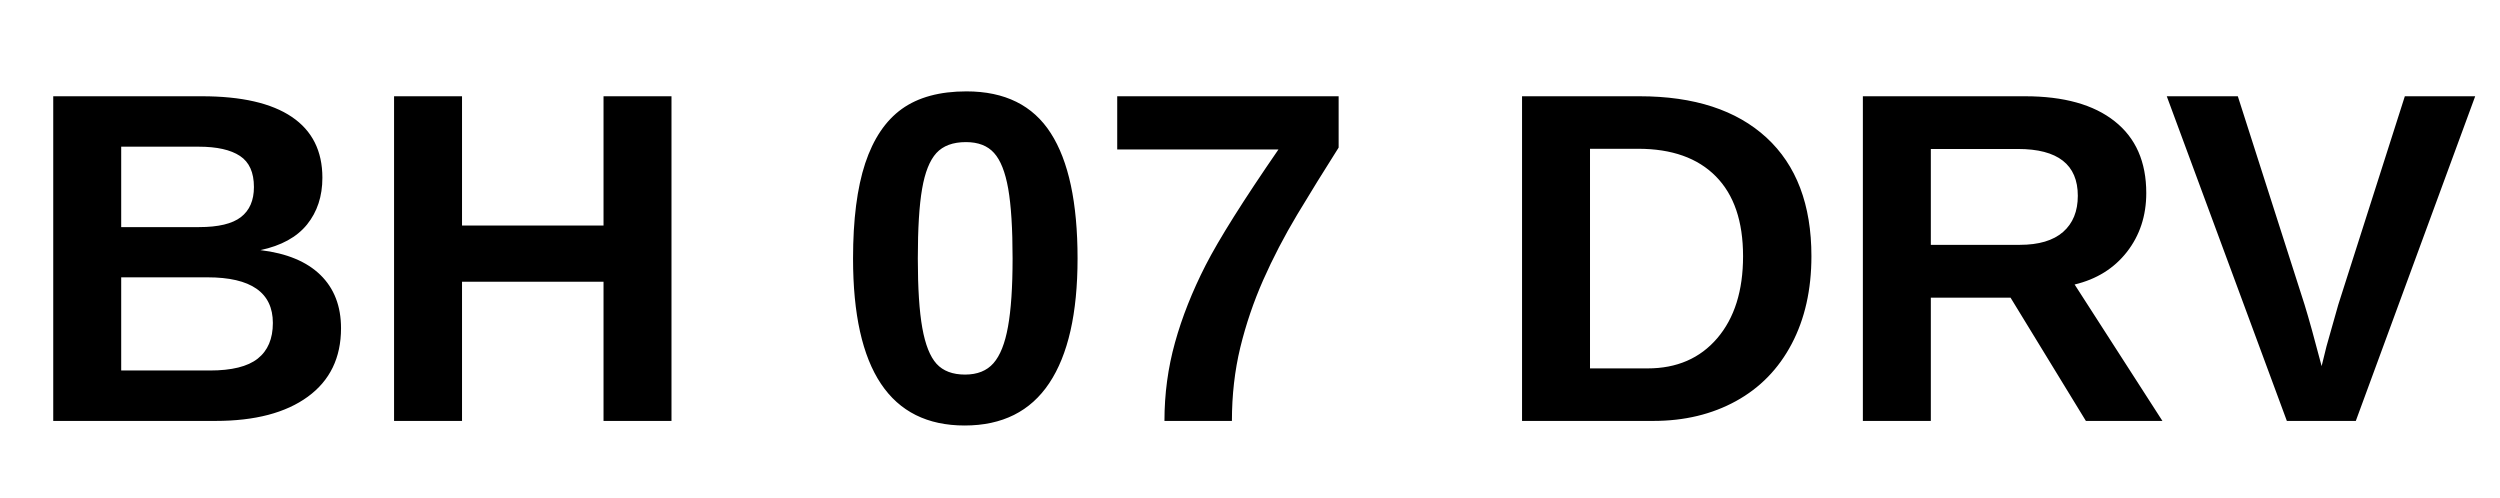
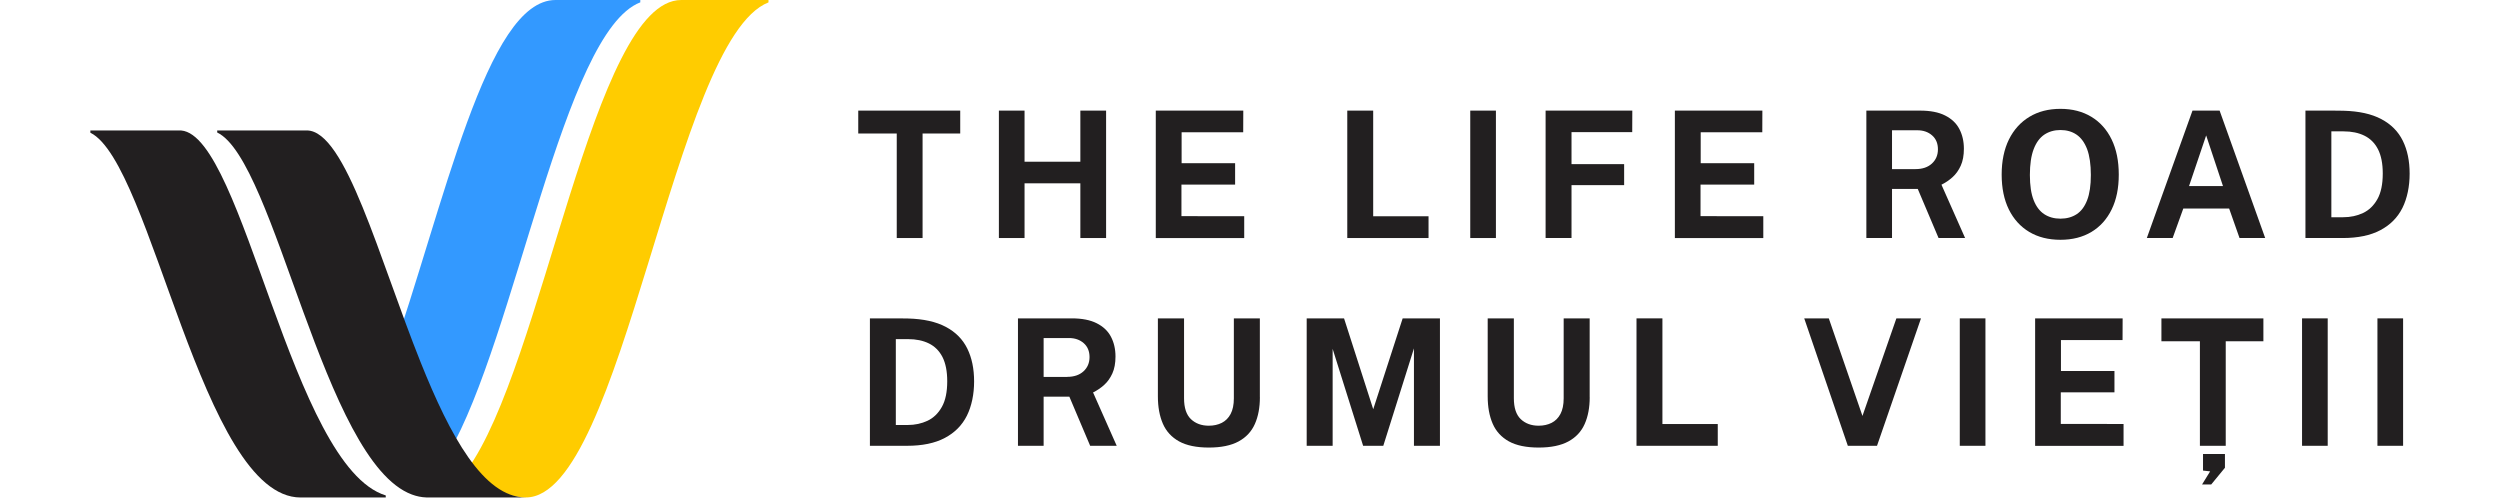
- <svg xmlns="http://www.w3.org/2000/svg" viewBox="0 0 392 78">
-   <text x="196" y="66" font-family="Arial Narrow, Arial, Helvetica, sans-serif" font-weight="700" font-size="74" text-anchor="middle" textLength="370" lengthAdjust="spacingAndGlyphs">BH 07 DRV</text>
+ <svg xmlns="http://www.w3.org/2000/svg" width="392" height="78" viewBox="-21.55 0 596.24 118.64">
+   <g id="c">
+     <path d="m183.14,31.84v-5.46h24.32v5.46h-8.98v24.93h-6.16v-24.93h-9.19Z" fill="#221f20" />
+     <path d="m236.11,43.72h-13.31v13.05h-6.12v-30.39h6.12v12.19h13.31v-12.19h6.14v30.39h-6.14v-13.05Z" fill="#221f20" />
+     <path d="m254.1,56.77v-30.39h20.87l-.02,5.17h-14.69v7.38h12.76v5.09h-12.8v7.53l14.97.02v5.21h-21.08Z" fill="#221f20" />
+     <path d="m299.77,26.38h6.18v25.2h13.2v5.19h-19.38v-30.39Z" fill="#221f20" />
+     <path d="m329.1,26.38h6.12v30.39h-6.12v-30.39Z" fill="#221f20" />
+     <path d="m347.07,26.38h20.68l-.02,5.13h-14.48v7.63h12.55v5.02h-12.55v12.61h-6.18v-30.39Z" fill="#221f20" />
+     <path d="m377.9,56.77v-30.39h20.87l-.02,5.17h-14.69v7.38h12.76v5.09h-12.8v7.53l14.97.02v5.21h-21.08Z" fill="#221f20" />
+     <path d="m447.16,56.77h-6.37l-4.96-11.71h-6.14v11.71h-6.12v-30.39h12.82c2.42,0,4.41.38,5.95,1.16,1.54.77,2.68,1.84,3.4,3.21s1.09,2.94,1.09,4.72c0,1.6-.25,2.95-.75,4.05-.5,1.1-1.15,2.01-1.96,2.74s-1.69,1.32-2.64,1.79l5.65,12.74Zm-11.86-16.44c1.64,0,2.94-.44,3.9-1.32s1.44-2.02,1.44-3.4-.46-2.51-1.39-3.32-2.1-1.22-3.51-1.22h-6.05v9.27h5.61Z" fill="#221f20" />
+     <path d="m469.86,57.19c-2.87,0-5.36-.63-7.45-1.88s-3.71-3.04-4.86-5.36c-1.14-2.32-1.71-5.09-1.71-8.31s.58-6.03,1.73-8.37c1.16-2.34,2.79-4.14,4.89-5.41,2.1-1.27,4.57-1.9,7.4-1.9s5.27.63,7.36,1.89c2.09,1.26,3.7,3.06,4.84,5.4,1.14,2.34,1.71,5.14,1.71,8.39s-.56,5.98-1.69,8.3-2.74,4.12-4.82,5.37-4.55,1.88-7.4,1.88Zm0-5.04c1.48,0,2.77-.35,3.86-1.06s1.92-1.83,2.51-3.36c.59-1.53.88-3.53.88-6s-.3-4.59-.89-6.16c-.6-1.57-1.44-2.72-2.52-3.46-1.09-.74-2.37-1.1-3.84-1.1s-2.75.37-3.85,1.1c-1.09.74-1.94,1.89-2.54,3.47-.6,1.58-.9,3.63-.9,6.15s.3,4.48.9,6.01,1.45,2.64,2.54,3.35,2.38,1.06,3.85,1.06Z" fill="#221f20" />
+     <path d="m490.46,56.77l10.89-30.39h6.47l10.87,30.39h-6.12l-2.48-7.04h-10.93l-2.54,7.04h-6.16Zm10.07-12.4h8.09l-4.01-12.07-4.08,12.07Z" fill="#221f20" />
+     <path d="m528.29,26.38h3.79c.96,0,1.92,0,2.88,0,.96,0,1.76.02,2.41.03,3.69.1,6.69.76,9.02,2,2.33,1.23,4.03,2.95,5.12,5.16s1.63,4.82,1.63,7.85-.58,5.88-1.72,8.17c-1.15,2.29-2.9,4.06-5.27,5.31-2.36,1.25-5.36,1.87-8.99,1.87h-8.87v-30.39Zm6.18,4.96v20.47h2.82c1.74,0,3.32-.34,4.74-1.01,1.42-.67,2.56-1.77,3.42-3.3s1.28-3.57,1.28-6.12c0-2.37-.38-4.29-1.13-5.77-.76-1.48-1.84-2.56-3.24-3.25s-3.06-1.03-4.98-1.03h-2.9Z" fill="#221f20" />
+     <path d="m185.92,75.93h3.79c.96,0,1.92,0,2.88,0,.96,0,1.76.02,2.41.03,3.69.1,6.69.76,9.02,2,2.33,1.23,4.03,2.95,5.12,5.16s1.63,4.82,1.63,7.85-.58,5.88-1.72,8.17c-1.15,2.29-2.9,4.06-5.27,5.31-2.36,1.25-5.36,1.87-8.99,1.87h-8.87v-30.39Zm6.18,4.96v20.47h2.82c1.74,0,3.32-.34,4.74-1.01,1.42-.67,2.56-1.77,3.42-3.3s1.28-3.57,1.28-6.12c0-2.37-.38-4.29-1.13-5.77-.76-1.48-1.84-2.56-3.24-3.25s-3.06-1.03-4.98-1.03h-2.9Z" fill="#221f20" />
+     <path d="m244.82,106.32h-6.37l-4.96-11.71h-6.14v11.71h-6.12v-30.39h12.82c2.42,0,4.41.38,5.95,1.16,1.54.77,2.68,1.84,3.4,3.21s1.09,2.94,1.09,4.72c0,1.6-.25,2.95-.75,4.05-.5,1.1-1.15,2.01-1.96,2.74s-1.69,1.32-2.64,1.79l5.65,12.74Zm-11.86-16.44c1.64,0,2.94-.44,3.9-1.32s1.44-2.02,1.44-3.4-.46-2.51-1.39-3.32-2.1-1.22-3.51-1.22h-6.05v9.27h5.61Z" fill="#221f20" />
+     <path d="m278.93,94.74c0,2.45-.4,4.58-1.2,6.38s-2.09,3.19-3.88,4.16c-1.79.97-4.15,1.46-7.09,1.46s-5.34-.49-7.12-1.48c-1.77-.99-3.06-2.39-3.85-4.21-.79-1.82-1.19-3.99-1.19-6.52v-18.6h6.24v19.06c0,2.27.55,3.93,1.64,4.97,1.09,1.04,2.52,1.57,4.27,1.57,1.16,0,2.19-.23,3.09-.68.9-.46,1.6-1.16,2.11-2.12.51-.96.77-2.2.77-3.73v-19.06h6.2v18.81Z" fill="#221f20" />
+     <path d="m290.09,106.32v-30.39h8.91l6.96,21.67,7.02-21.67h8.89v30.39h-6.2v-23.23l-7.31,23.23h-4.81l-7.27-23.12v23.12h-6.18Z" fill="#221f20" />
+     <path d="m357.59,94.74c0,2.45-.4,4.58-1.2,6.38s-2.09,3.19-3.88,4.16c-1.79.97-4.15,1.46-7.09,1.46s-5.34-.49-7.12-1.48c-1.77-.99-3.06-2.39-3.85-4.21-.79-1.82-1.19-3.99-1.19-6.52v-18.6h6.24v19.06c0,2.27.55,3.93,1.64,4.97,1.09,1.04,2.52,1.57,4.27,1.57,1.16,0,2.19-.23,3.09-.68.9-.46,1.6-1.16,2.11-2.12.51-.96.77-2.2.77-3.73v-19.06h6.2v18.81Z" fill="#221f20" />
+     <path d="m368.75,75.93h6.18v25.2h13.2v5.19h-19.38v-30.39Z" fill="#221f20" />
+     <path d="m436.6,75.93l-10.49,30.39h-6.96l-10.4-30.39h5.86l8.03,23.27,8.09-23.27h5.86Z" fill="#221f20" />
+     <path d="m445.85,75.93h6.12v30.39h-6.12v-30.39Z" fill="#221f20" />
+     <path d="m463.82,106.32v-30.39h20.87l-.02,5.17h-14.69v7.38h12.76v5.09h-12.8v7.53l14.97.02v5.21h-21.08Z" fill="#221f20" />
+     <path d="m493.94,81.39v-5.46h24.32v5.46h-8.98v24.93h-6.16v-24.93h-9.19Zm9.69,34.16l1.93-3.13-1.7-.19v-3.95h5.23v3.28l-3.28,3.99h-2.19Z" fill="#221f20" />
+     <path d="m527.48,75.93h6.12v30.39h-6.12v-30.39Z" fill="#221f20" />
+     <path d="m545.46,75.93h6.12v30.39h-6.12v-30.39Z" fill="#221f20" />
+     <path d="m161.74,0h-20.81c-21.07,0-32.94,87.31-51.15,112.13,4.96,4.07,9.96,6.51,14.08,6.51,23.2,0,35.23-109.24,57.87-118.07v-.57Z" fill="#fc0" />
+     <path d="m131.16,0h-20.22c-16.49,0-26.49,48.85-39.62,86.5,3.29,8.21,8.47,15.83,14.09,21.58C101.48,80.41,112.79,7.62,131.16.56v-.56Z" fill="#39f" />
+     <path d="m78.81,86.5c-10-24.97-17.92-55.39-27.2-55.39h-21.36v.49c13.94,6.67,25.3,78.47,46.43,86.34,1.12.42,2.28.66,3.46.7h23.74c-10.14,0-18.1-14.75-25.07-32.14Z" fill="#221f20" />
+     <path d="m21.65,31.12H0v.53c14.72,7.24,26.58,87,50.15,87h20.3v-.49c-22.42-6.86-33.9-85.79-48.79-87.04Z" fill="#221f20" />
+   </g>
</svg>
